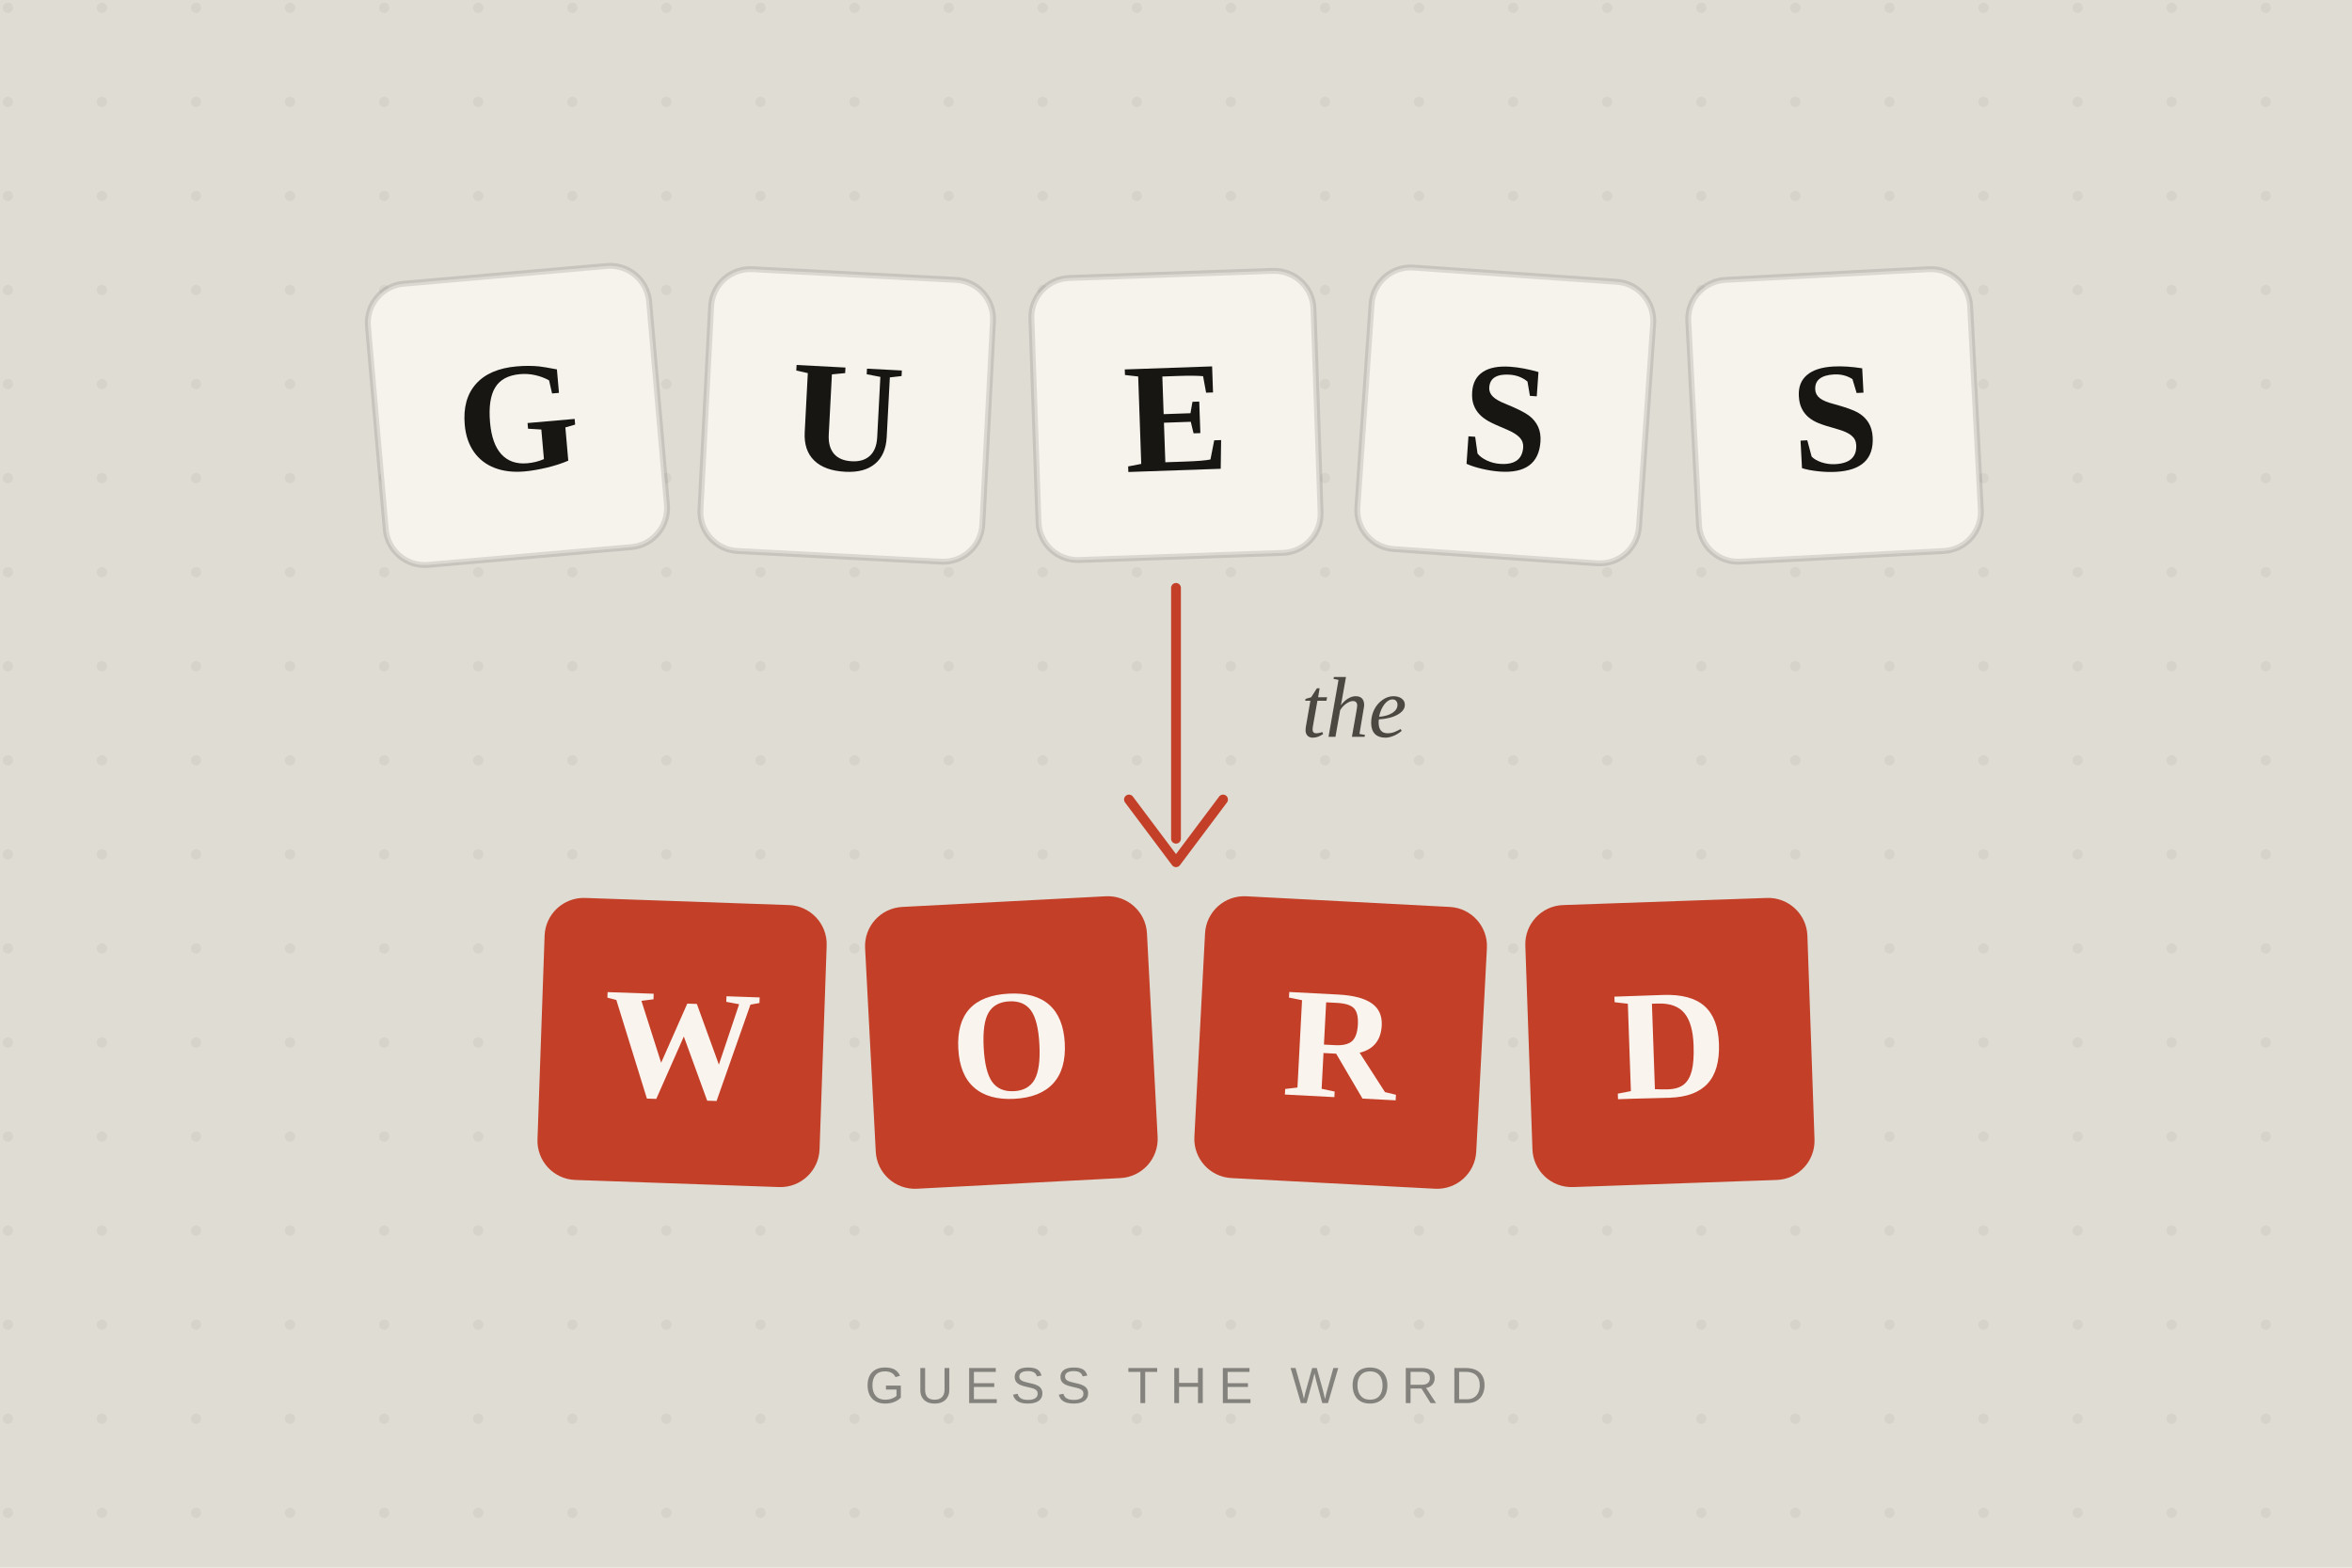
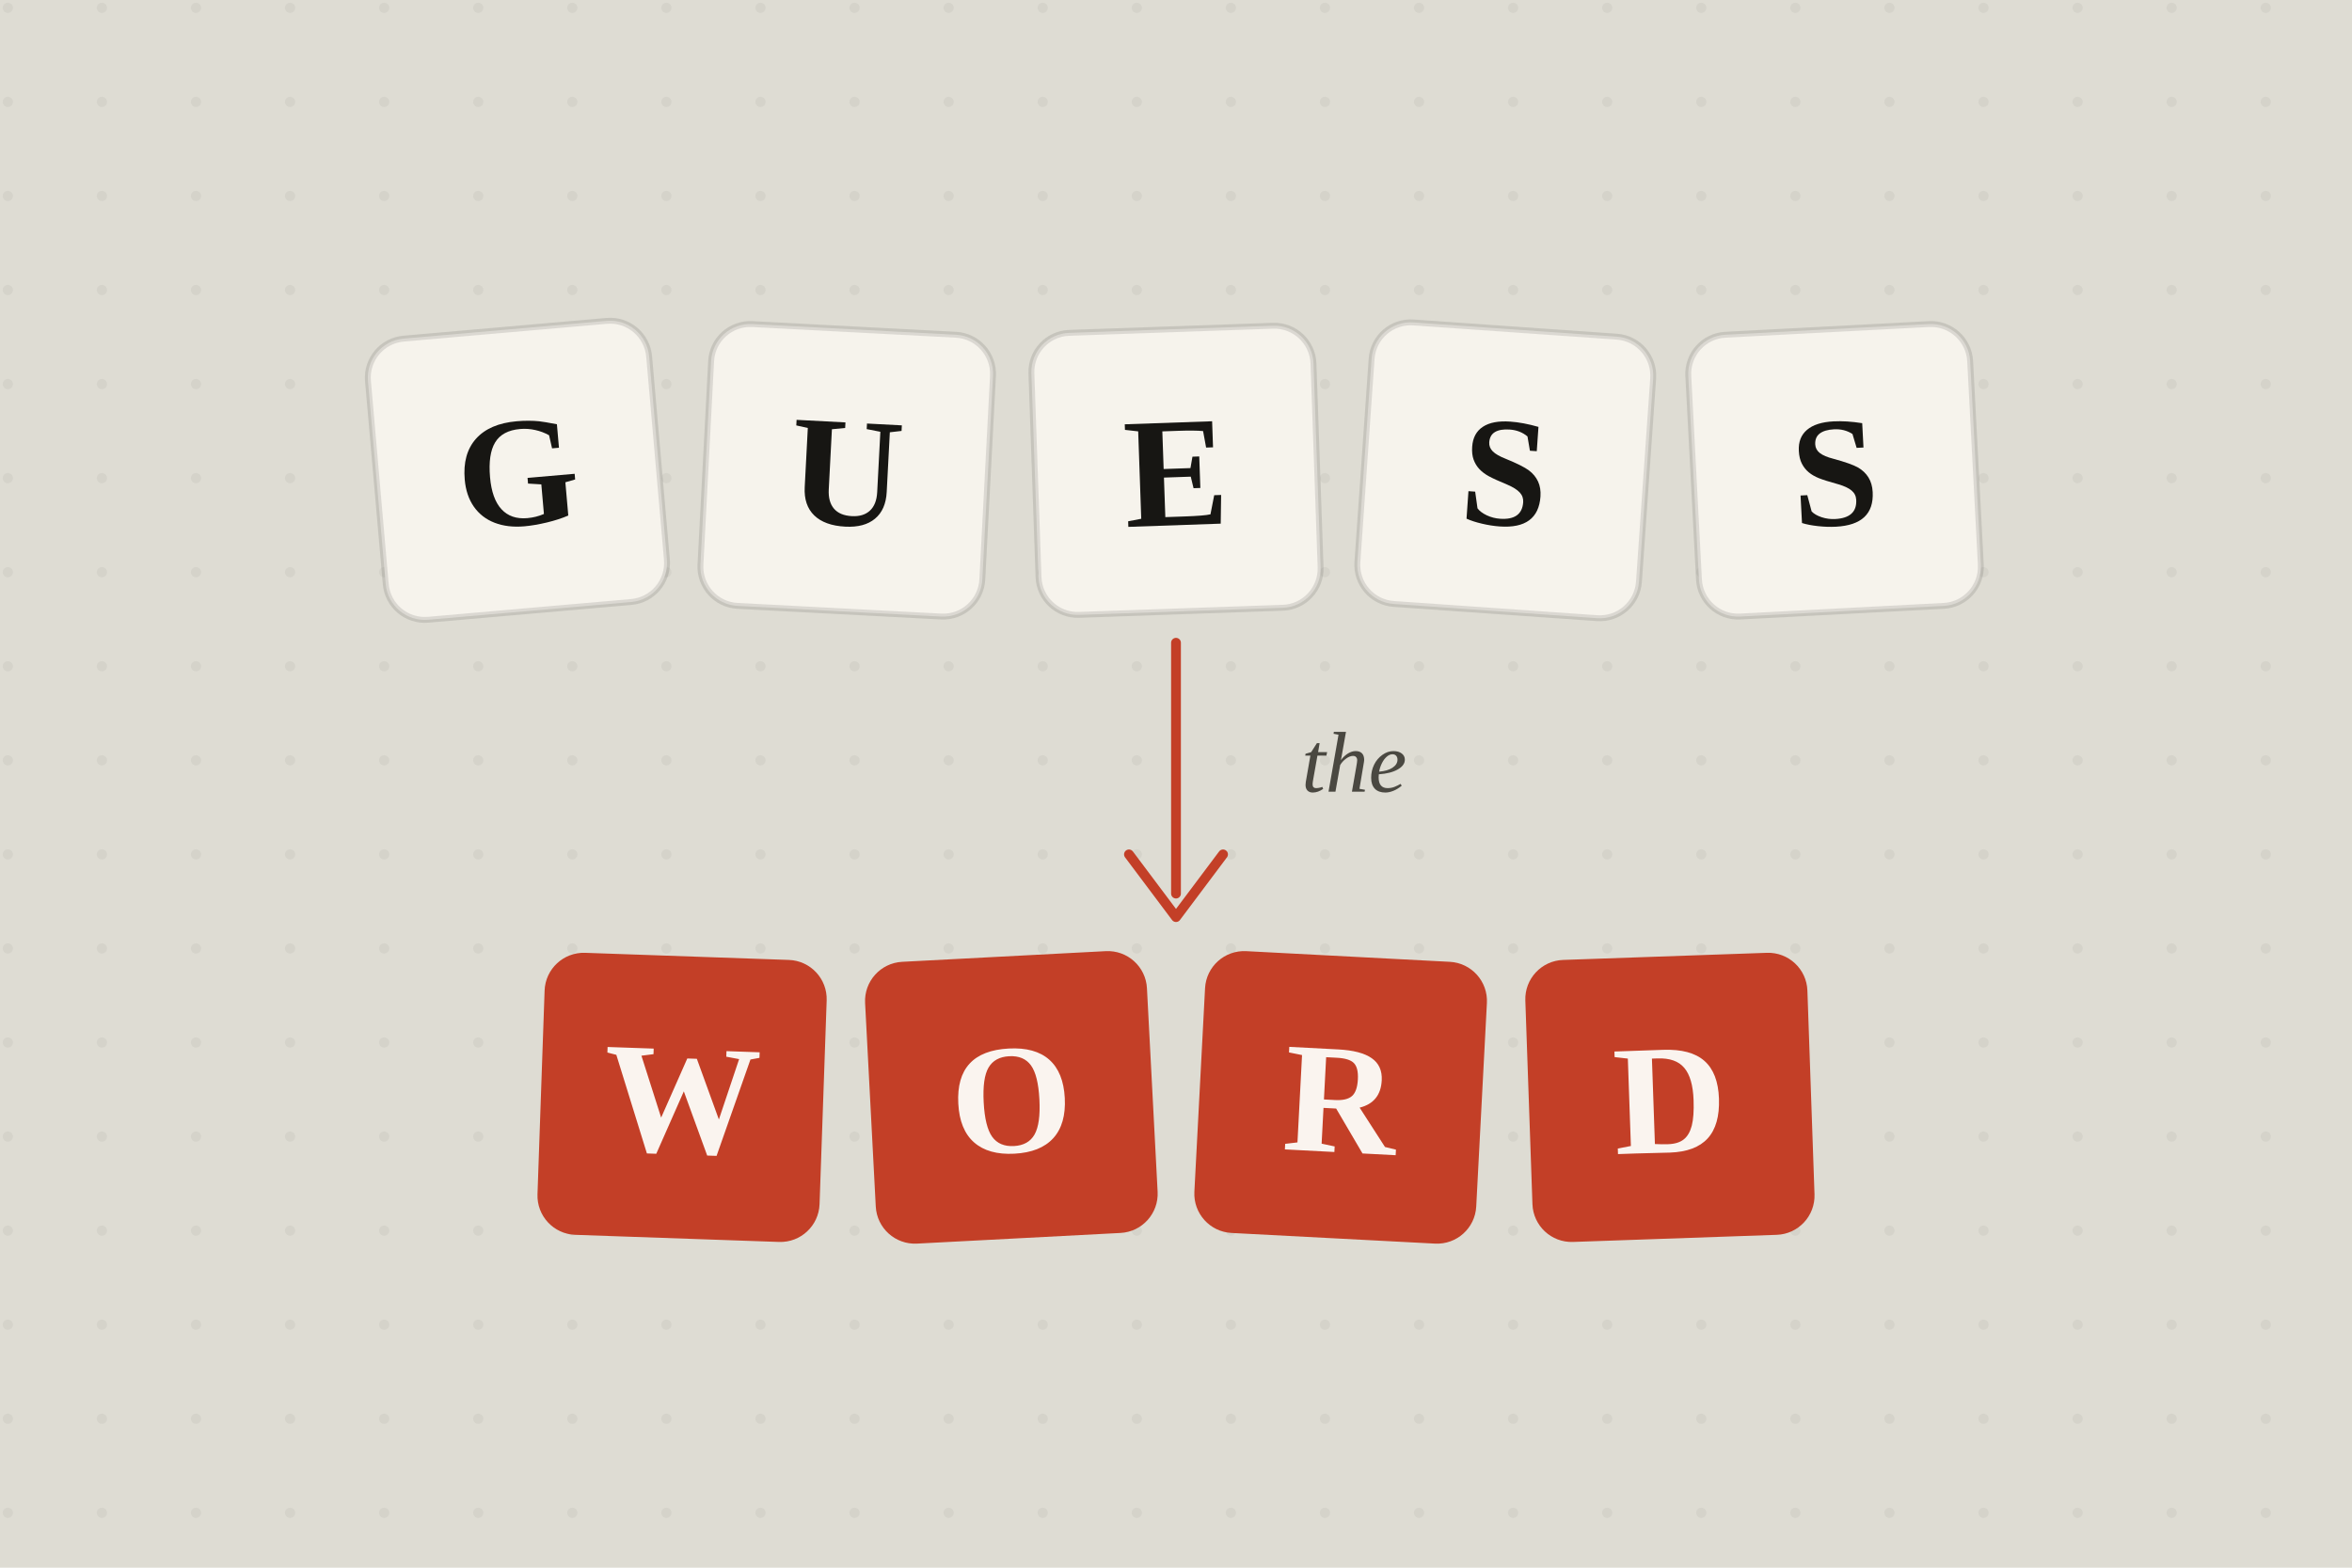
<svg xmlns="http://www.w3.org/2000/svg" width="600" height="400" viewBox="0 0 600 400">
  <defs>
    <pattern id="dotgrid" width="24" height="24" patternUnits="userSpaceOnUse">
      <circle cx="2" cy="2" r="1.3" fill="#171613" opacity="0.05" />
    </pattern>
  </defs>
  <rect width="600" height="400" fill="#DEDCD3" />
  <rect width="600" height="400" fill="url(#dotgrid)" />
-   <g font-family="Georgia, 'Iowan Old Style', 'Times New Roman', serif" font-weight="700" font-size="40" text-anchor="middle">
-     <g transform="rotate(-5 132 106)">
-       <rect x="96" y="70" width="72" height="72" rx="10" fill="#F6F3EC" stroke="#171613" stroke-opacity="0.12" stroke-width="1.5" />
-       <text x="132" y="120" fill="#171613">G</text>
+   <g transform="translate(0 14)">
+     <g font-family="Georgia, 'Iowan Old Style', 'Times New Roman', serif" font-weight="700" font-size="40" text-anchor="middle">
+       <g transform="rotate(-5 132 106)">
+         <rect x="96" y="70" width="72" height="72" rx="10" fill="#F6F3EC" stroke="#171613" stroke-opacity="0.12" stroke-width="1.5" />
+         <text x="132" y="120" fill="#171613">G</text>
+       </g>
+       <g transform="rotate(3 216 106)">
+         <rect x="180" y="70" width="72" height="72" rx="10" fill="#F6F3EC" stroke="#171613" stroke-opacity="0.12" stroke-width="1.5" />
+         <text x="216" y="120" fill="#171613">U</text>
+       </g>
+       <g transform="rotate(-2 300 106)">
+         <rect x="264" y="70" width="72" height="72" rx="10" fill="#F6F3EC" stroke="#171613" stroke-opacity="0.12" stroke-width="1.5" />
+         <text x="300" y="120" fill="#171613">E</text>
+       </g>
+       <g transform="rotate(4 384 106)">
+         <rect x="348" y="70" width="72" height="72" rx="10" fill="#F6F3EC" stroke="#171613" stroke-opacity="0.12" stroke-width="1.5" />
+         <text x="384" y="120" fill="#171613">S</text>
+       </g>
+       <g transform="rotate(-3 468 106)">
+         <rect x="432" y="70" width="72" height="72" rx="10" fill="#F6F3EC" stroke="#171613" stroke-opacity="0.12" stroke-width="1.5" />
+         <text x="468" y="120" fill="#171613">S</text>
+       </g>
    </g>
-     <g transform="rotate(3 216 106)">
-       <rect x="180" y="70" width="72" height="72" rx="10" fill="#F6F3EC" stroke="#171613" stroke-opacity="0.12" stroke-width="1.5" />
-       <text x="216" y="120" fill="#171613">U</text>
+     <g>
+       <line x1="300" y1="150" x2="300" y2="214" stroke="#C33F27" stroke-width="2.5" stroke-linecap="round" />
+       <path d="M288 204 L300 220 L312 204" fill="none" stroke="#C33F27" stroke-width="2.5" stroke-linecap="round" stroke-linejoin="round" />
+       <text x="332" y="188" font-family="Georgia, 'Iowan Old Style', 'Times New Roman', serif" font-style="italic" font-size="22" fill="#4A4841">the</text>
    </g>
-     <g transform="rotate(-2 300 106)">
-       <rect x="264" y="70" width="72" height="72" rx="10" fill="#F6F3EC" stroke="#171613" stroke-opacity="0.12" stroke-width="1.5" />
-       <text x="300" y="120" fill="#171613">E</text>
-     </g>
-     <g transform="rotate(4 384 106)">
-       <rect x="348" y="70" width="72" height="72" rx="10" fill="#F6F3EC" stroke="#171613" stroke-opacity="0.12" stroke-width="1.5" />
-       <text x="384" y="120" fill="#171613">S</text>
-     </g>
-     <g transform="rotate(-3 468 106)">
-       <rect x="432" y="70" width="72" height="72" rx="10" fill="#F6F3EC" stroke="#171613" stroke-opacity="0.12" stroke-width="1.5" />
-       <text x="468" y="120" fill="#171613">S</text>
+     <g font-family="Georgia, 'Iowan Old Style', 'Times New Roman', serif" font-weight="700" font-size="40" text-anchor="middle">
+       <g transform="rotate(2 174 266)">
+         <rect x="138" y="230" width="72" height="72" rx="10" fill="#C33F27" />
+         <text x="174" y="280" fill="#FAF4EF">W</text>
+       </g>
+       <g transform="rotate(-3 258 266)">
+         <rect x="222" y="230" width="72" height="72" rx="10" fill="#C33F27" />
+         <text x="258" y="280" fill="#FAF4EF">O</text>
+       </g>
+       <g transform="rotate(3 342 266)">
+         <rect x="306" y="230" width="72" height="72" rx="10" fill="#C33F27" />
+         <text x="342" y="280" fill="#FAF4EF">R</text>
+       </g>
+       <g transform="rotate(-2 426 266)">
+         <rect x="390" y="230" width="72" height="72" rx="10" fill="#C33F27" />
+         <text x="426" y="280" fill="#FAF4EF">D</text>
+       </g>
    </g>
  </g>
-   <g>
-     <line x1="300" y1="150" x2="300" y2="214" stroke="#C33F27" stroke-width="2.5" stroke-linecap="round" />
-     <path d="M288 204 L300 220 L312 204" fill="none" stroke="#C33F27" stroke-width="2.5" stroke-linecap="round" stroke-linejoin="round" />
-     <text x="332" y="188" font-family="Georgia, 'Iowan Old Style', 'Times New Roman', serif" font-style="italic" font-size="22" fill="#4A4841">the</text>
-   </g>
-   <g font-family="Georgia, 'Iowan Old Style', 'Times New Roman', serif" font-weight="700" font-size="40" text-anchor="middle">
-     <g transform="rotate(2 174 266)">
-       <rect x="138" y="230" width="72" height="72" rx="10" fill="#C33F27" />
-       <text x="174" y="280" fill="#FAF4EF">W</text>
-     </g>
-     <g transform="rotate(-3 258 266)">
-       <rect x="222" y="230" width="72" height="72" rx="10" fill="#C33F27" />
-       <text x="258" y="280" fill="#FAF4EF">O</text>
-     </g>
-     <g transform="rotate(3 342 266)">
-       <rect x="306" y="230" width="72" height="72" rx="10" fill="#C33F27" />
-       <text x="342" y="280" fill="#FAF4EF">R</text>
-     </g>
-     <g transform="rotate(-2 426 266)">
-       <rect x="390" y="230" width="72" height="72" rx="10" fill="#C33F27" />
-       <text x="426" y="280" fill="#FAF4EF">D</text>
-     </g>
-   </g>
-   <text x="300" y="358" font-family="'Helvetica Neue', Arial, sans-serif" font-size="13" letter-spacing="3" text-anchor="middle" fill="#171613" fill-opacity="0.45">GUESS THE WORD</text>
</svg>
